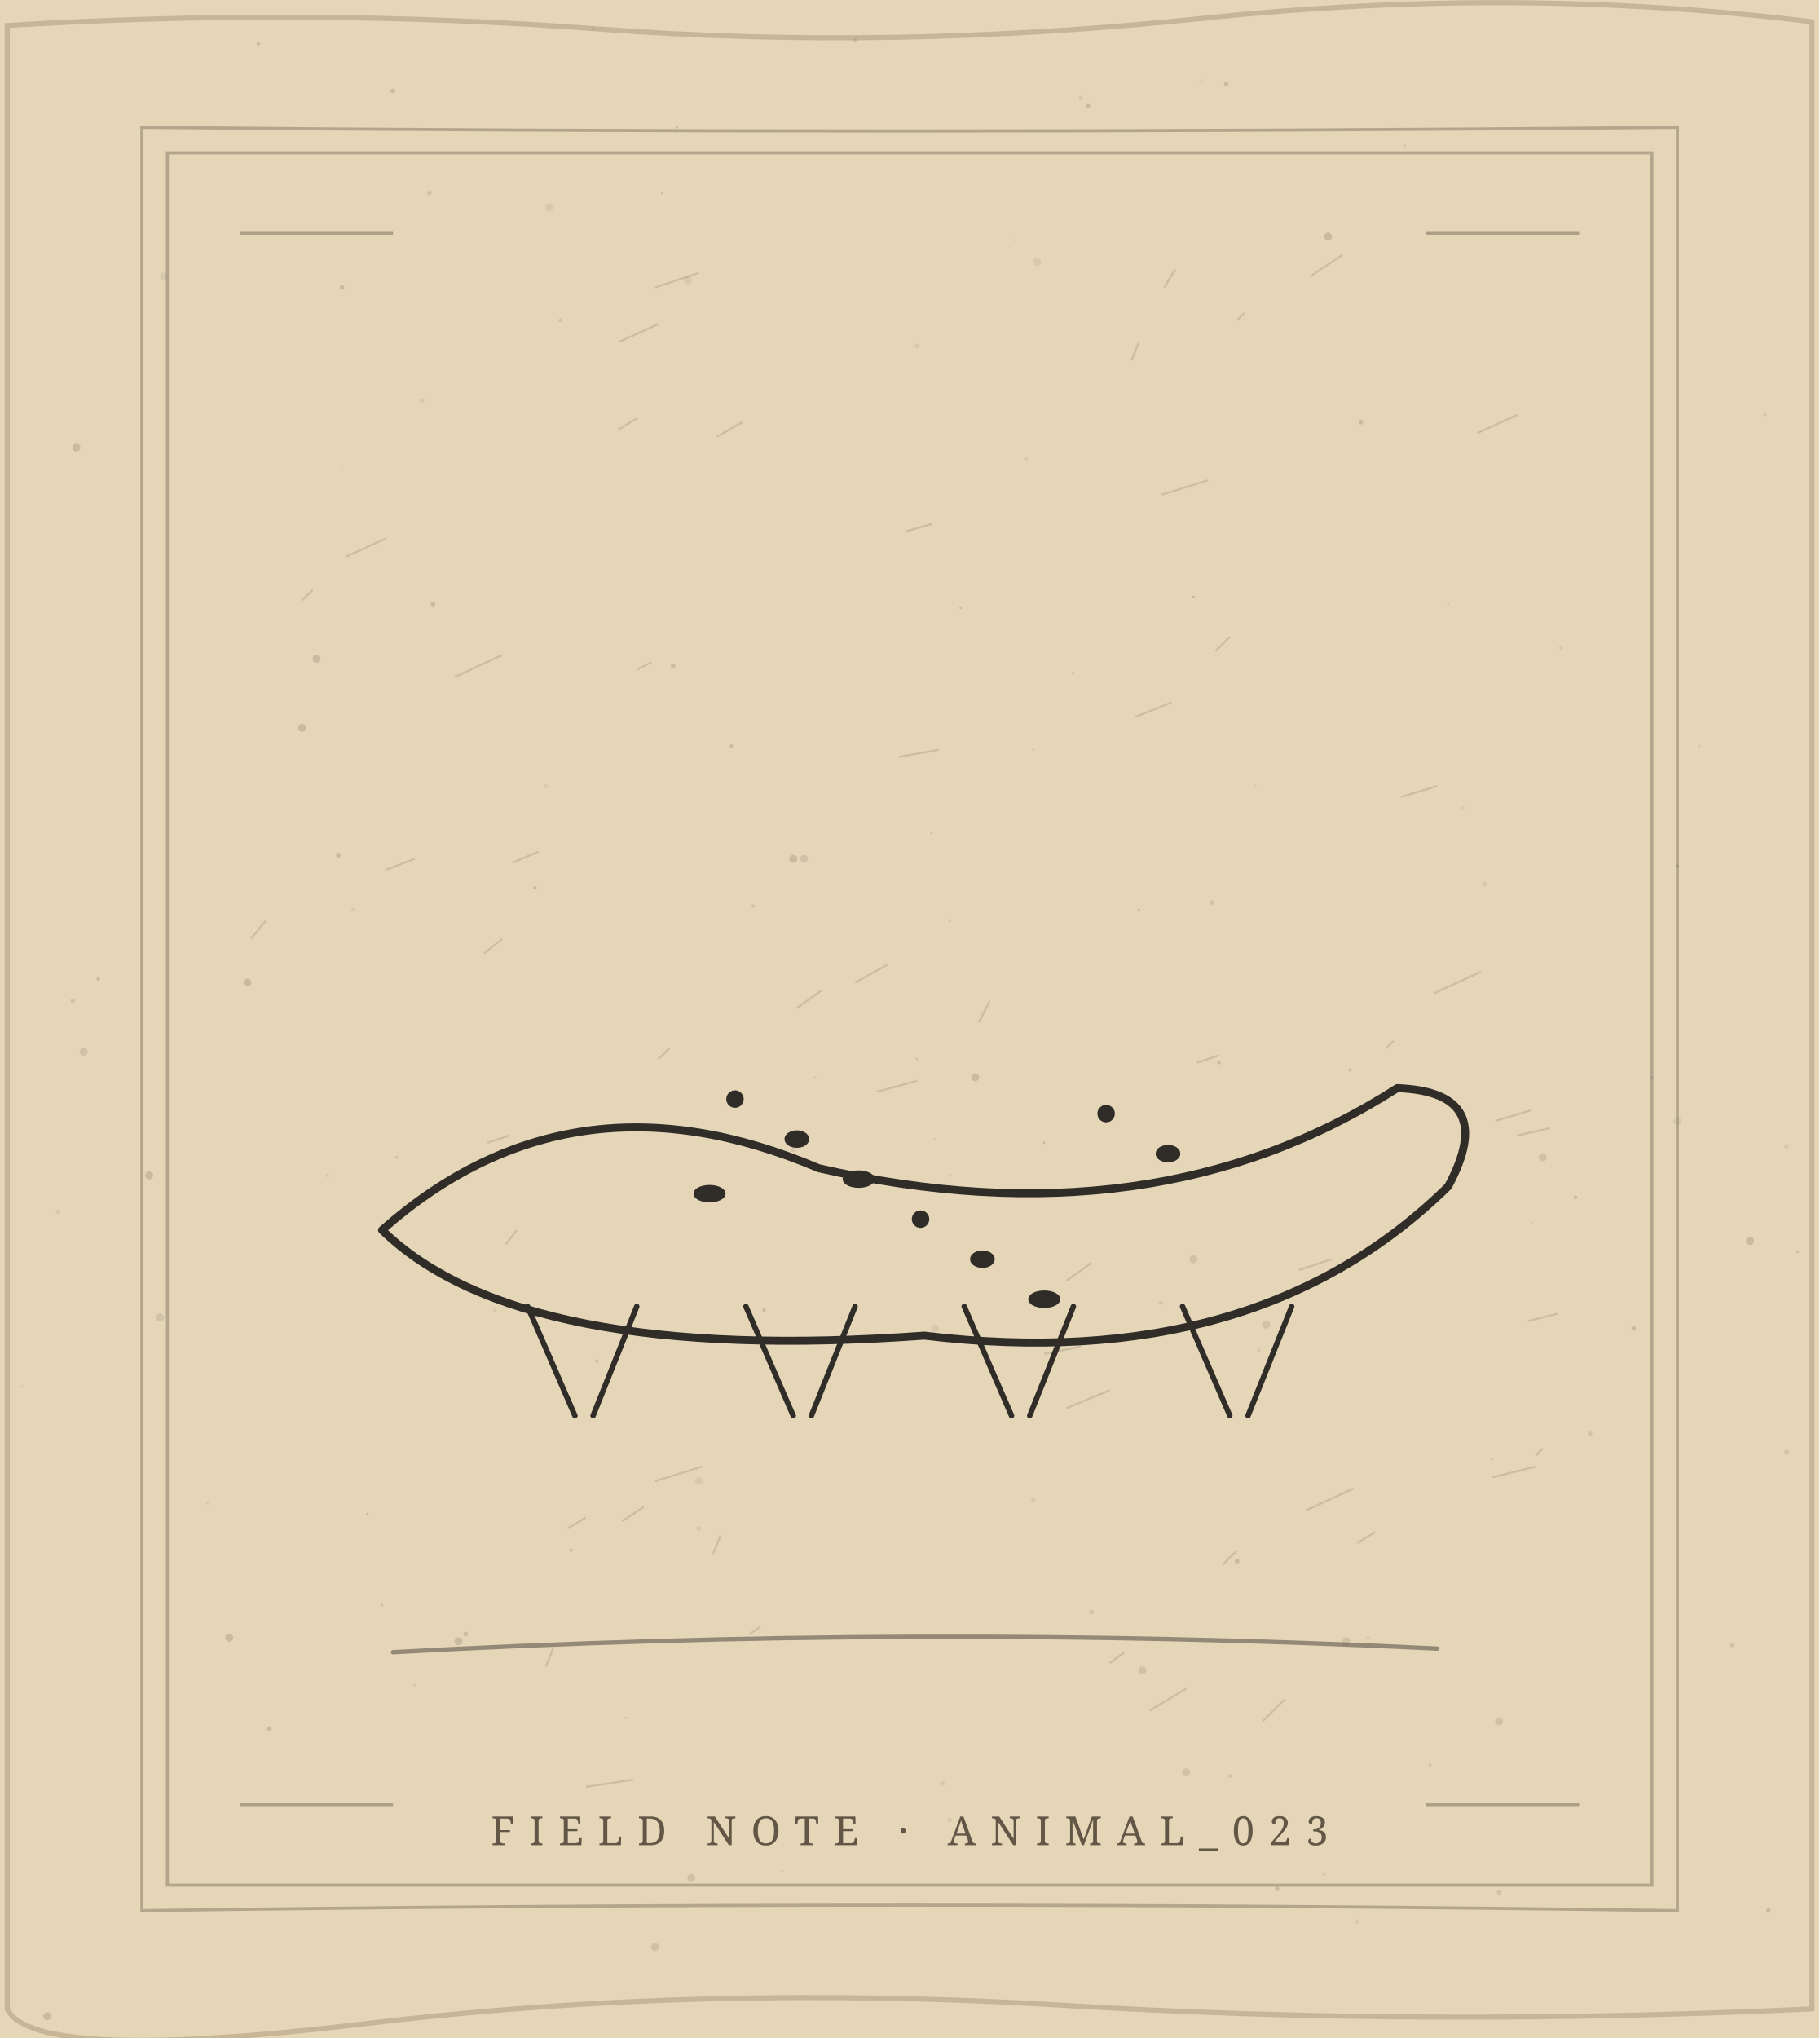
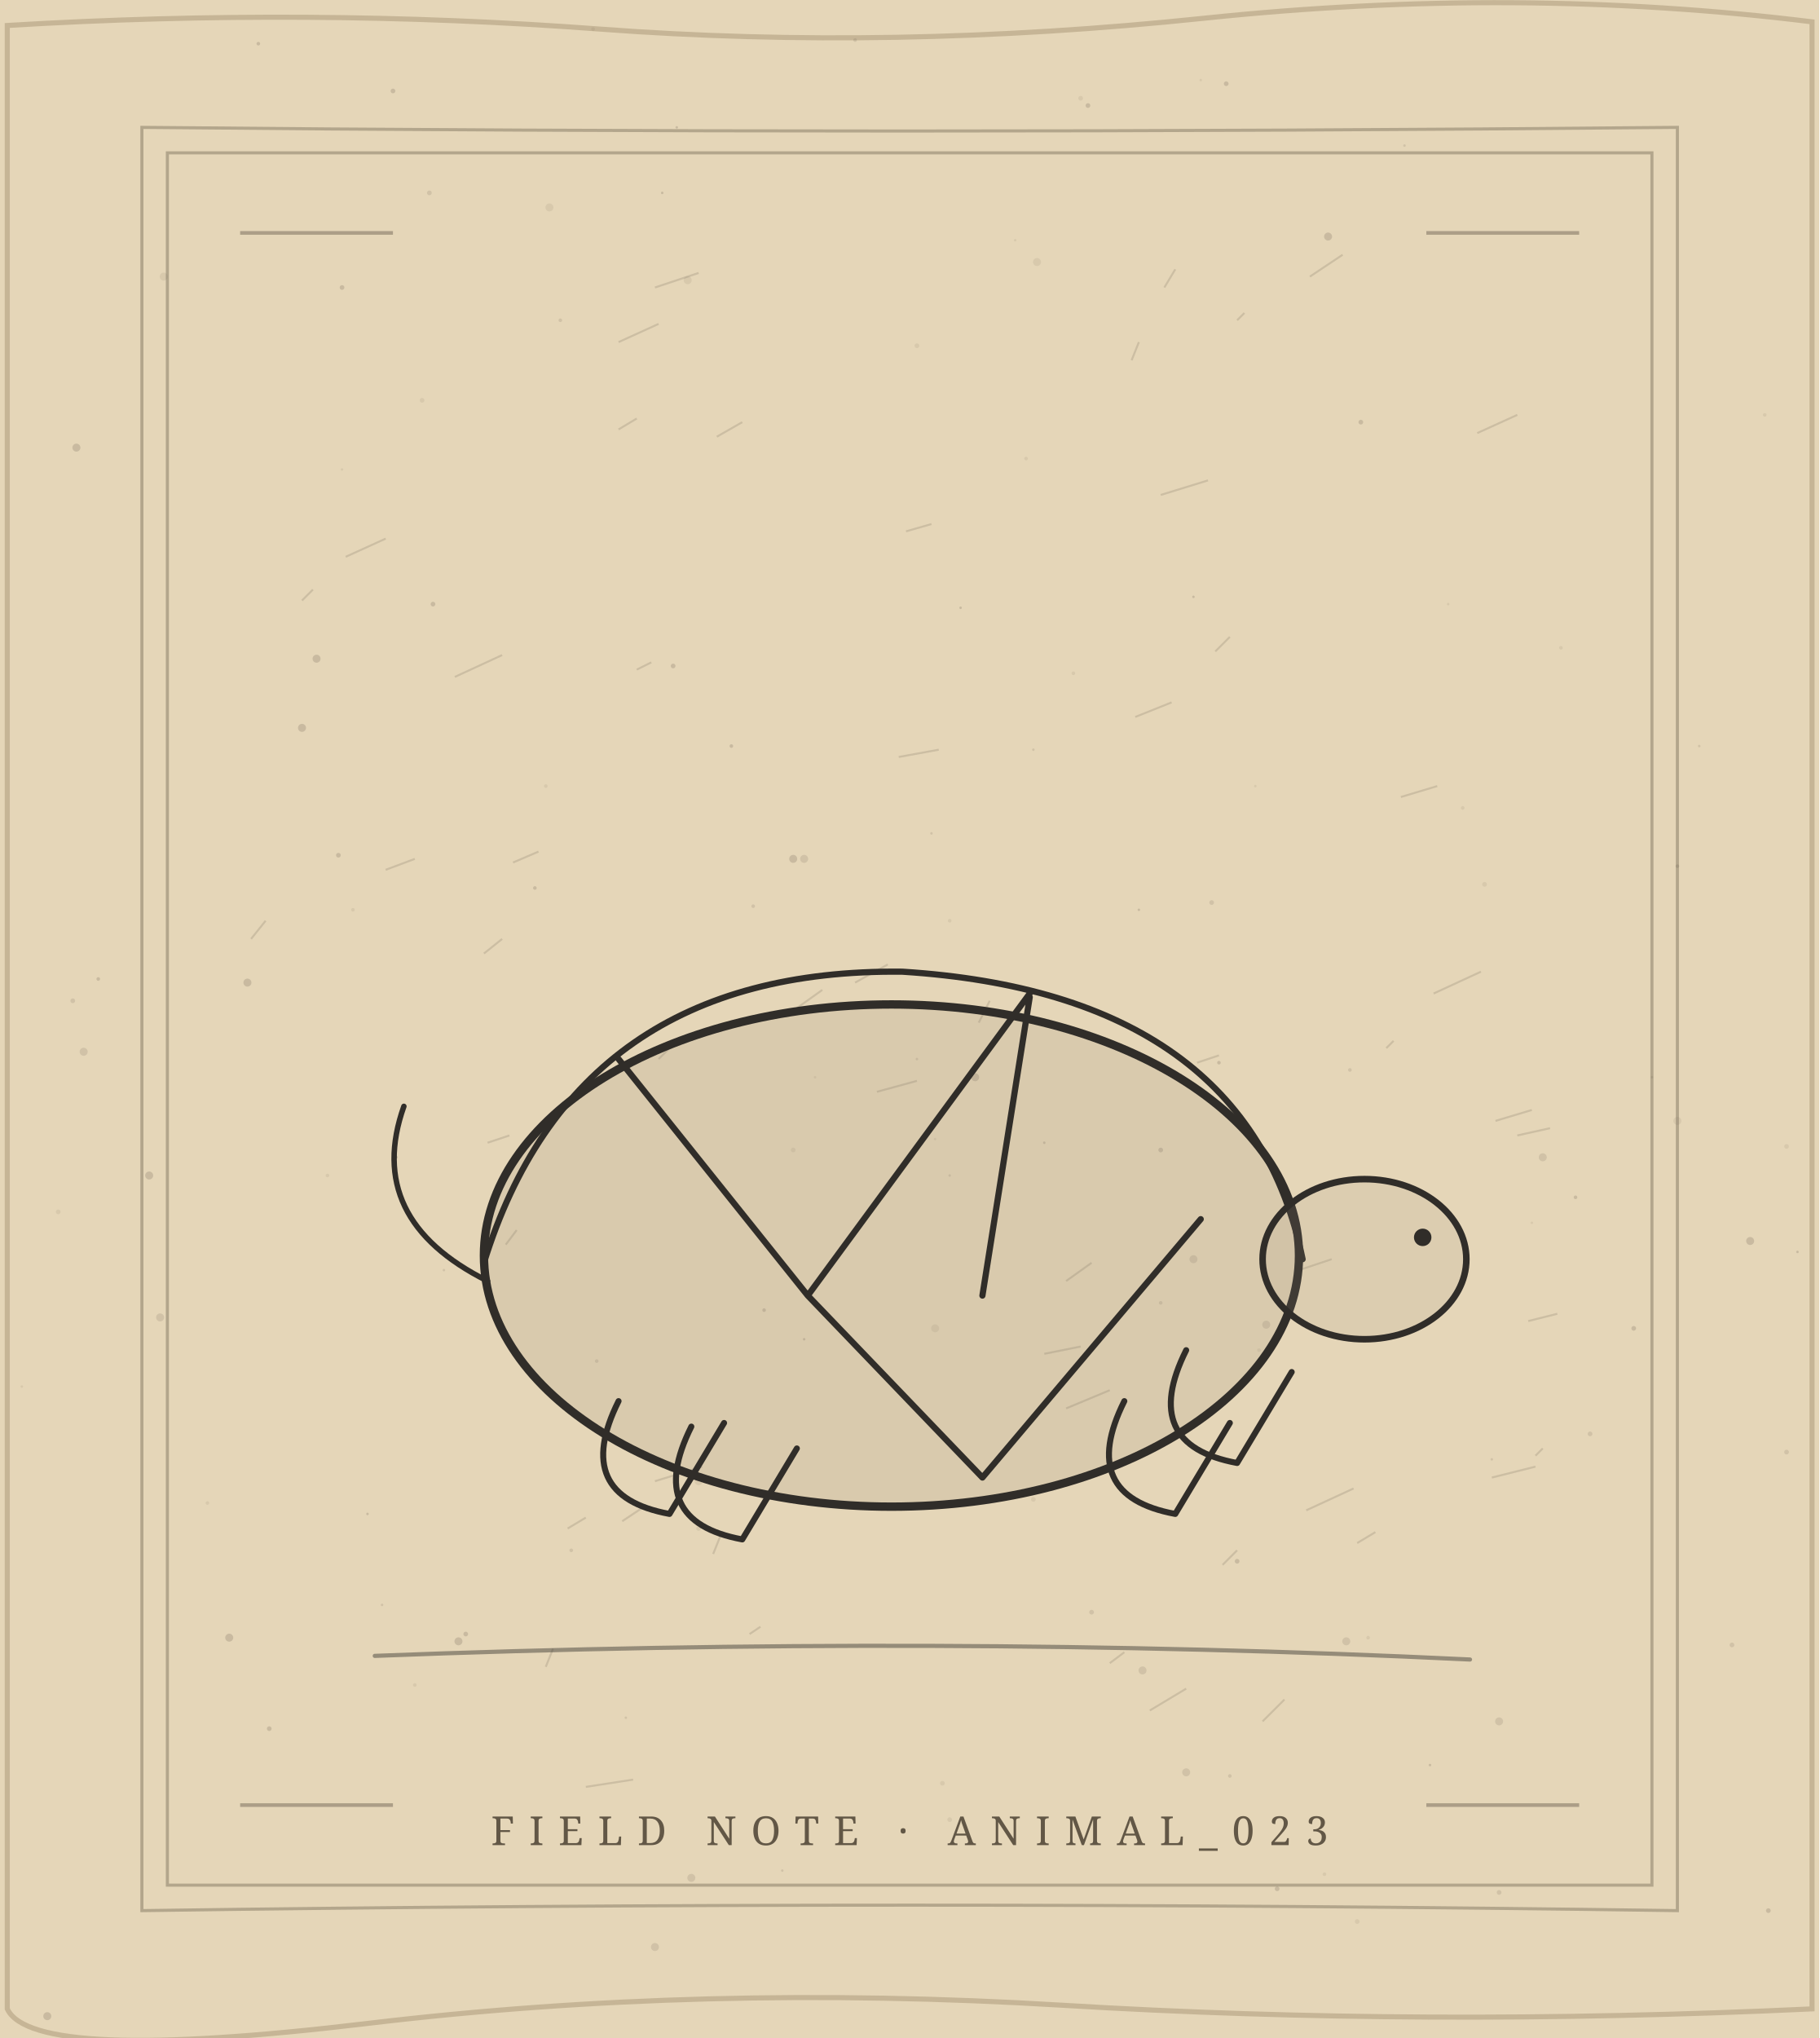
<svg xmlns="http://www.w3.org/2000/svg" viewBox="0 0 500 560" role="img" aria-label="Doğa defterinde kara kalem tür çizimi">
  <rect width="500" height="560" fill="#e5d6b8" />
  <path d="M2 7 Q85 2 165 8 T331 5 T498 6 V552 Q391 557 292 551 T101 556 T2 552 Z" fill="none" stroke="#9c8967" stroke-width="1.4" opacity=".42" />
  <path d="M39 35 Q246 37 461 35 V525 Q251 522 39 525 Z M46 42 H454 V518 H46 Z" fill="none" stroke="#776c57" stroke-width=".85" opacity=".46" />
  <path d="M66 64 h42 M392 64 h42 M66 496 h42 M392 496 h42" stroke="#655b4b" opacity=".45" />
  <circle cx="252" cy="291" r="0.35" fill="#736958" opacity="0.18" />
  <circle cx="109" cy="318" r="0.35" fill="#736958" opacity="0.25" />
  <circle cx="340" cy="429" r="0.65" fill="#736958" opacity="0.25" />
  <circle cx="424" cy="318" r="1.1" fill="#736958" opacity="0.18" />
  <circle cx="235" cy="11" r="0.5" fill="#736958" opacity="0.18" />
  <circle cx="299" cy="29" r="0.65" fill="#736958" opacity="0.25" />
  <circle cx="282" cy="126" r="0.5" fill="#736958" opacity="0.12" />
  <circle cx="485" cy="114" r="0.5" fill="#736958" opacity="0.12" />
  <circle cx="63" cy="450" r="1.1" fill="#736958" opacity="0.25" />
  <circle cx="287" cy="314" r="0.35" fill="#736958" opacity="0.25" />
  <circle cx="97" cy="250" r="0.5" fill="#736958" opacity="0.12" />
  <circle cx="172" cy="472" r="0.35" fill="#736958" opacity="0.18" />
  <circle cx="186" cy="35" r="0.35" fill="#736958" opacity="0.25" />
  <circle cx="164" cy="374" r="0.5" fill="#736958" opacity="0.18" />
  <circle cx="326" cy="487" r="1.1" fill="#736958" opacity="0.18" />
  <circle cx="118" cy="53" r="0.65" fill="#736958" opacity="0.18" />
  <circle cx="264" cy="167" r="0.35" fill="#736958" opacity="0.25" />
  <circle cx="261" cy="253" r="0.5" fill="#736958" opacity="0.12" />
  <circle cx="119" cy="166" r="0.65" fill="#736958" opacity="0.25" />
  <circle cx="87" cy="181" r="1.1" fill="#736958" opacity="0.25" />
  <circle cx="449" cy="365" r="0.65" fill="#736958" opacity="0.25" />
  <circle cx="44" cy="362" r="1.1" fill="#736958" opacity="0.18" />
  <circle cx="335" cy="292" r="0.5" fill="#736958" opacity="0.25" />
  <circle cx="412" cy="520" r="0.65" fill="#736958" opacity="0.18" />
  <circle cx="218" cy="316" r="0.65" fill="#736958" opacity="0.12" />
  <circle cx="421" cy="336" r="0.35" fill="#736958" opacity="0.12" />
  <circle cx="386" cy="40" r="0.35" fill="#736958" opacity="0.18" />
  <circle cx="364" cy="515" r="0.5" fill="#736958" opacity="0.12" />
  <circle cx="185" cy="183" r="0.65" fill="#736958" opacity="0.25" />
  <circle cx="20" cy="275" r="0.65" fill="#736958" opacity="0.18" />
  <circle cx="284" cy="412" r="0.65" fill="#736958" opacity="0.12" />
  <circle cx="338" cy="488" r="0.5" fill="#736958" opacity="0.18" />
  <circle cx="408" cy="243" r="0.65" fill="#736958" opacity="0.12" />
  <circle cx="116" cy="110" r="0.65" fill="#736958" opacity="0.12" />
  <circle cx="319" cy="316" r="0.65" fill="#736958" opacity="0.25" />
  <circle cx="207" cy="249" r="0.5" fill="#736958" opacity="0.18" />
  <circle cx="398" cy="166" r="0.35" fill="#736958" opacity="0.12" />
  <circle cx="128" cy="449" r="0.65" fill="#736958" opacity="0.25" />
  <circle cx="252" cy="95" r="0.65" fill="#736958" opacity="0.12" />
  <circle cx="83" cy="200" r="1.1" fill="#736958" opacity="0.25" />
  <circle cx="328" cy="164" r="0.35" fill="#736958" opacity="0.25" />
  <circle cx="221" cy="368" r="0.35" fill="#736958" opacity="0.25" />
  <circle cx="402" cy="222" r="0.5" fill="#736958" opacity="0.12" />
  <circle cx="23" cy="289" r="1.1" fill="#736958" opacity="0.18" />
  <circle cx="71" cy="12" r="0.5" fill="#736958" opacity="0.25" />
  <circle cx="210" cy="360" r="0.5" fill="#736958" opacity="0.25" />
  <circle cx="351" cy="519" r="0.65" fill="#736958" opacity="0.25" />
  <circle cx="136" cy="360" r="0.5" fill="#736958" opacity="0.12" />
  <circle cx="108" cy="25" r="0.65" fill="#736958" opacity="0.25" />
  <circle cx="192" cy="407" r="1.1" fill="#736958" opacity="0.12" />
  <circle cx="348" cy="364" r="1.1" fill="#736958" opacity="0.18" />
  <circle cx="345" cy="216" r="0.35" fill="#736958" opacity="0.12" />
  <circle cx="74" cy="475" r="0.65" fill="#736958" opacity="0.25" />
  <circle cx="328" cy="346" r="1.1" fill="#736958" opacity="0.18" />
  <circle cx="45" cy="76" r="1.1" fill="#736958" opacity="0.12" />
  <circle cx="295" cy="185" r="0.5" fill="#736958" opacity="0.12" />
  <circle cx="412" cy="473" r="1.1" fill="#736958" opacity="0.18" />
  <circle cx="285" cy="72" r="1.1" fill="#736958" opacity="0.12" />
  <circle cx="6" cy="381" r="0.35" fill="#736958" opacity="0.12" />
  <circle cx="13" cy="554" r="1.1" fill="#736958" opacity="0.25" />
  <circle cx="224" cy="296" r="0.35" fill="#736958" opacity="0.12" />
  <circle cx="433" cy="329" r="0.5" fill="#736958" opacity="0.25" />
  <circle cx="370" cy="451" r="1.1" fill="#736958" opacity="0.18" />
  <circle cx="376" cy="450" r="0.5" fill="#736958" opacity="0.12" />
  <circle cx="259" cy="490" r="0.65" fill="#736958" opacity="0.12" />
  <circle cx="410" cy="401" r="0.35" fill="#736958" opacity="0.18" />
  <circle cx="330" cy="22" r="0.35" fill="#736958" opacity="0.12" />
  <circle cx="150" cy="216" r="0.5" fill="#736958" opacity="0.12" />
  <circle cx="476" cy="452" r="0.65" fill="#736958" opacity="0.18" />
  <circle cx="313" cy="250" r="0.35" fill="#736958" opacity="0.25" />
  <circle cx="182" cy="53" r="0.35" fill="#736958" opacity="0.25" />
  <circle cx="218" cy="236" r="1.1" fill="#736958" opacity="0.25" />
  <circle cx="494" cy="344" r="0.35" fill="#736958" opacity="0.25" />
  <circle cx="467" cy="205" r="0.35" fill="#736958" opacity="0.18" />
  <circle cx="147" cy="244" r="0.5" fill="#736958" opacity="0.25" />
  <circle cx="90" cy="323" r="0.5" fill="#736958" opacity="0.12" />
  <circle cx="319" cy="358" r="0.5" fill="#736958" opacity="0.18" />
  <circle cx="221" cy="236" r="1.1" fill="#736958" opacity="0.18" />
  <circle cx="279" cy="66" r="0.35" fill="#736958" opacity="0.12" />
  <circle cx="256" cy="229" r="0.35" fill="#736958" opacity="0.18" />
  <circle cx="371" cy="294" r="0.5" fill="#736958" opacity="0.18" />
  <circle cx="163" cy="8" r="0.5" fill="#736958" opacity="0.12" />
  <circle cx="284" cy="206" r="0.35" fill="#736958" opacity="0.18" />
  <circle cx="101" cy="416" r="0.35" fill="#736958" opacity="0.25" />
  <circle cx="21" cy="123" r="1.1" fill="#736958" opacity="0.25" />
  <circle cx="491" cy="399" r="0.65" fill="#736958" opacity="0.18" />
  <circle cx="437" cy="394" r="0.65" fill="#736958" opacity="0.18" />
  <circle cx="41" cy="323" r="1.1" fill="#736958" opacity="0.25" />
  <circle cx="486" cy="525" r="0.65" fill="#736958" opacity="0.25" />
  <circle cx="192" cy="420" r="0.65" fill="#736958" opacity="0.12" />
  <circle cx="93" cy="235" r="0.65" fill="#736958" opacity="0.25" />
  <circle cx="157" cy="426" r="0.5" fill="#736958" opacity="0.18" />
  <circle cx="346" cy="371" r="0.5" fill="#736958" opacity="0.12" />
  <circle cx="114" cy="463" r="0.5" fill="#736958" opacity="0.12" />
  <circle cx="94" cy="79" r="0.65" fill="#736958" opacity="0.25" />
  <circle cx="105" cy="441" r="0.35" fill="#736958" opacity="0.18" />
  <circle cx="261" cy="323" r="0.35" fill="#736958" opacity="0.18" />
  <circle cx="491" cy="315" r="0.65" fill="#736958" opacity="0.12" />
  <circle cx="189" cy="77" r="1.1" fill="#736958" opacity="0.12" />
  <circle cx="481" cy="341" r="1.1" fill="#736958" opacity="0.25" />
  <circle cx="454" cy="296" r="0.35" fill="#736958" opacity="0.18" />
  <circle cx="68" cy="270" r="1.1" fill="#736958" opacity="0.25" />
  <circle cx="461" cy="238" r="0.5" fill="#736958" opacity="0.25" />
  <circle cx="215" cy="514" r="0.35" fill="#736958" opacity="0.18" />
  <circle cx="314" cy="459" r="1.1" fill="#736958" opacity="0.18" />
  <circle cx="180" cy="535" r="1.1" fill="#736958" opacity="0.18" />
  <circle cx="154" cy="88" r="0.5" fill="#736958" opacity="0.18" />
  <circle cx="16" cy="333" r="0.65" fill="#736958" opacity="0.12" />
  <circle cx="27" cy="269" r="0.5" fill="#736958" opacity="0.25" />
  <circle cx="257" cy="313" r="0.35" fill="#736958" opacity="0.12" />
  <circle cx="261" cy="500" r="0.65" fill="#736958" opacity="0.12" />
  <circle cx="393" cy="485" r="0.35" fill="#736958" opacity="0.25" />
  <circle cx="94" cy="129" r="0.35" fill="#736958" opacity="0.12" />
  <circle cx="374" cy="116" r="0.65" fill="#736958" opacity="0.25" />
  <circle cx="300" cy="443" r="0.65" fill="#736958" opacity="0.18" />
  <circle cx="126" cy="451" r="1.1" fill="#736958" opacity="0.25" />
  <circle cx="461" cy="308" r="1.1" fill="#736958" opacity="0.12" />
  <circle cx="151" cy="57" r="1.1" fill="#736958" opacity="0.12" />
  <circle cx="365" cy="65" r="1.1" fill="#736958" opacity="0.25" />
  <circle cx="429" cy="178" r="0.5" fill="#736958" opacity="0.12" />
  <circle cx="333" cy="248" r="0.65" fill="#736958" opacity="0.18" />
  <circle cx="201" cy="205" r="0.5" fill="#736958" opacity="0.25" />
  <circle cx="57" cy="413" r="0.5" fill="#736958" opacity="0.12" />
  <circle cx="268" cy="296" r="1.1" fill="#736958" opacity="0.25" />
  <circle cx="122" cy="349" r="0.35" fill="#736958" opacity="0.18" />
  <circle cx="257" cy="365" r="1.1" fill="#736958" opacity="0.12" />
  <circle cx="297" cy="27" r="0.65" fill="#736958" opacity="0.12" />
  <circle cx="190" cy="516" r="1.1" fill="#736958" opacity="0.18" />
  <circle cx="373" cy="528" r="0.65" fill="#736958" opacity="0.12" />
  <circle cx="337" cy="23" r="0.65" fill="#736958" opacity="0.25" />
  <path d="M161 491 l13 -2" stroke="#736958" stroke-width=".55" opacity=".22" />
  <path d="M293 387 l12 -5" stroke="#736958" stroke-width=".55" opacity=".22" />
  <path d="M394 273 l13 -6" stroke="#736958" stroke-width=".55" opacity=".22" />
  <path d="M219 277 l7 -5" stroke="#736958" stroke-width=".55" opacity=".22" />
  <path d="M422 400 l2 -2" stroke="#736958" stroke-width=".55" opacity=".22" />
  <path d="M196 427 l2 -5" stroke="#736958" stroke-width=".55" opacity=".22" />
  <path d="M170 118 l5 -3" stroke="#736958" stroke-width=".55" opacity=".22" />
  <path d="M340 88 l2 -2" stroke="#736958" stroke-width=".55" opacity=".22" />
  <path d="M181 291 l3 -3" stroke="#736958" stroke-width=".55" opacity=".22" />
  <path d="M420 363 l8 -2" stroke="#736958" stroke-width=".55" opacity=".22" />
  <path d="M150 458 l2 -5" stroke="#736958" stroke-width=".55" opacity=".22" />
  <path d="M106 239 l8 -3" stroke="#736958" stroke-width=".55" opacity=".22" />
  <path d="M359 415 l13 -6" stroke="#736958" stroke-width=".55" opacity=".22" />
  <path d="M171 418 l6 -4" stroke="#736958" stroke-width=".55" opacity=".22" />
  <path d="M134 314 l6 -2" stroke="#736958" stroke-width=".55" opacity=".22" />
  <path d="M305 457 l4 -3" stroke="#736958" stroke-width=".55" opacity=".22" />
  <path d="M95 153 l11 -5" stroke="#736958" stroke-width=".55" opacity=".22" />
  <path d="M347 473 l6 -6" stroke="#736958" stroke-width=".55" opacity=".22" />
  <path d="M311 99 l2 -5" stroke="#736958" stroke-width=".55" opacity=".22" />
  <path d="M69 258 l4 -5" stroke="#736958" stroke-width=".55" opacity=".22" />
  <path d="M336 430 l4 -4" stroke="#736958" stroke-width=".55" opacity=".22" />
  <path d="M381 288 l2 -2" stroke="#736958" stroke-width=".55" opacity=".22" />
  <path d="M269 281 l3 -6" stroke="#736958" stroke-width=".55" opacity=".22" />
  <path d="M133 262 l5 -4" stroke="#736958" stroke-width=".55" opacity=".22" />
  <path d="M293 352 l7 -5" stroke="#736958" stroke-width=".55" opacity=".22" />
  <path d="M312 197 l10 -4" stroke="#736958" stroke-width=".55" opacity=".22" />
  <path d="M385 219 l10 -3" stroke="#736958" stroke-width=".55" opacity=".22" />
  <path d="M247 208 l11 -2" stroke="#736958" stroke-width=".55" opacity=".22" />
  <path d="M235 270 l9 -5" stroke="#736958" stroke-width=".55" opacity=".22" />
  <path d="M197 120 l7 -4" stroke="#736958" stroke-width=".55" opacity=".22" />
  <path d="M180 79 l12 -4" stroke="#736958" stroke-width=".55" opacity=".22" />
  <path d="M316 470 l10 -6" stroke="#736958" stroke-width=".55" opacity=".22" />
  <path d="M156 420 l5 -3" stroke="#736958" stroke-width=".55" opacity=".22" />
  <path d="M125 186 l13 -6" stroke="#736958" stroke-width=".55" opacity=".22" />
  <path d="M206 449 l3 -2" stroke="#736958" stroke-width=".55" opacity=".22" />
  <path d="M249 146 l7 -2" stroke="#736958" stroke-width=".55" opacity=".22" />
  <path d="M141 237 l7 -3" stroke="#736958" stroke-width=".55" opacity=".22" />
  <path d="M373 424 l5 -3" stroke="#736958" stroke-width=".55" opacity=".22" />
  <path d="M287 372 l10 -2" stroke="#736958" stroke-width=".55" opacity=".22" />
  <path d="M411 308 l10 -3" stroke="#736958" stroke-width=".55" opacity=".22" />
  <path d="M360 76 l9 -6" stroke="#736958" stroke-width=".55" opacity=".22" />
  <path d="M180 407 l13 -4" stroke="#736958" stroke-width=".55" opacity=".22" />
  <path d="M175 184 l4 -2" stroke="#736958" stroke-width=".55" opacity=".22" />
  <path d="M334 179 l4 -4" stroke="#736958" stroke-width=".55" opacity=".22" />
  <path d="M139 342 l3 -4" stroke="#736958" stroke-width=".55" opacity=".22" />
  <path d="M319 136 l13 -4" stroke="#736958" stroke-width=".55" opacity=".22" />
  <path d="M357 349 l9 -3" stroke="#736958" stroke-width=".55" opacity=".22" />
  <path d="M410 406 l12 -3" stroke="#736958" stroke-width=".55" opacity=".22" />
  <path d="M406 119 l11 -5" stroke="#736958" stroke-width=".55" opacity=".22" />
  <path d="M417 312 l9 -2" stroke="#736958" stroke-width=".55" opacity=".22" />
  <path d="M170 94 l11 -5" stroke="#736958" stroke-width=".55" opacity=".22" />
  <path d="M320 79 l3 -5" stroke="#736958" stroke-width=".55" opacity=".22" />
  <path d="M241 300 l11 -3" stroke="#736958" stroke-width=".55" opacity=".22" />
  <path d="M83 165 l3 -3" stroke="#736958" stroke-width=".55" opacity=".22" />
  <path d="M329 292 l6 -2" stroke="#736958" stroke-width=".55" opacity=".22" />
-   <path d="M105 338 Q157 292 225 321 Q317 342 384 299 Q412 300 398 326 Q345 378 254 367 Q143 375 105 338 Z" fill="none" stroke="#302d29" stroke-width="2.2" stroke-linecap="round" stroke-linejoin="round" opacity="1" />
-   <path d="M145 359 l13 30" fill="none" stroke="#302d29" stroke-width="1.5" stroke-linecap="round" stroke-linejoin="round" opacity="1" />
-   <path d="M175 359 l-12 30" fill="none" stroke="#302d29" stroke-width="1.5" stroke-linecap="round" stroke-linejoin="round" opacity="1" />
-   <path d="M205 359 l13 30" fill="none" stroke="#302d29" stroke-width="1.5" stroke-linecap="round" stroke-linejoin="round" opacity="1" />
-   <path d="M235 359 l-12 30" fill="none" stroke="#302d29" stroke-width="1.5" stroke-linecap="round" stroke-linejoin="round" opacity="1" />
-   <path d="M265 359 l13 30" fill="none" stroke="#302d29" stroke-width="1.5" stroke-linecap="round" stroke-linejoin="round" opacity="1" />
-   <path d="M295 359 l-12 30" fill="none" stroke="#302d29" stroke-width="1.5" stroke-linecap="round" stroke-linejoin="round" opacity="1" />
-   <path d="M325 359 l13 30" fill="none" stroke="#302d29" stroke-width="1.5" stroke-linecap="round" stroke-linejoin="round" opacity="1" />
-   <path d="M355 359 l-12 30" fill="none" stroke="#302d29" stroke-width="1.5" stroke-linecap="round" stroke-linejoin="round" opacity="1" />
-   <ellipse cx="202" cy="302" rx="2" ry="2" fill="#302d29" stroke="#302d29" stroke-width="0.8" />
-   <ellipse cx="219" cy="313" rx="3" ry="2" fill="#302d29" stroke="#302d29" stroke-width="0.8" />
-   <ellipse cx="236" cy="324" rx="4" ry="2" fill="#302d29" stroke="#302d29" stroke-width="0.8" />
-   <ellipse cx="253" cy="335" rx="2" ry="2" fill="#302d29" stroke="#302d29" stroke-width="0.8" />
-   <ellipse cx="270" cy="346" rx="3" ry="2" fill="#302d29" stroke="#302d29" stroke-width="0.8" />
-   <ellipse cx="287" cy="357" rx="4" ry="2" fill="#302d29" stroke="#302d29" stroke-width="0.8" />
-   <ellipse cx="304" cy="306" rx="2" ry="2" fill="#302d29" stroke="#302d29" stroke-width="0.8" />
-   <ellipse cx="321" cy="317" rx="3" ry="2" fill="#302d29" stroke="#302d29" stroke-width="0.8" />
-   <ellipse cx="195" cy="328" rx="4" ry="2" fill="#302d29" stroke="#302d29" stroke-width="0.8" />
-   <path d="M108 454 Q252 446 395 453" fill="none" stroke="#302d29" stroke-width="1.2" stroke-linecap="round" stroke-linejoin="round" opacity="0.45" />
+   <ellipse cx="245" cy="345" rx="112" ry="69" fill="#92866e25" stroke="#302d29" stroke-width="2.3" />
+   <path d="M133 347 Q158 266 248 267 Q343 273 358 346 M170 291 l52 65 61 -83 M222 356 l48 50 60 -71 M283 274 l-13 82" fill="none" stroke="#302d29" stroke-width="1.7" stroke-linecap="round" stroke-linejoin="round" opacity="1" />
+   <ellipse cx="375" cy="346" rx="28" ry="22" fill="#a89c8322" stroke="#302d29" stroke-width="1.8" />
+   <ellipse cx="391" cy="340" rx="2" ry="2" fill="#302d29" stroke="#302d29" stroke-width="0.8" />
+   <path d="M170 385 q-13 26 14 31 l15 -25" fill="none" stroke="#302d29" stroke-width="1.65" stroke-linecap="round" stroke-linejoin="round" opacity="1" />
+   <path d="M309 385 q-13 26 14 31 l15 -25" fill="none" stroke="#302d29" stroke-width="1.65" stroke-linecap="round" stroke-linejoin="round" opacity="1" />
+   <path d="M190 392 q-13 26 14 31 l15 -25" fill="none" stroke="#302d29" stroke-width="1.65" stroke-linecap="round" stroke-linejoin="round" opacity="1" />
+   <path d="M326 371 q-13 26 14 31 l15 -25" fill="none" stroke="#302d29" stroke-width="1.65" stroke-linecap="round" stroke-linejoin="round" opacity="1" />
+   <path d="M134 352 Q100 335 111 304" fill="none" stroke="#302d29" stroke-width="1.5" stroke-linecap="round" stroke-linejoin="round" opacity="1" />
+   <path d="M103 455 Q258 449 404 456" fill="none" stroke="#302d29" stroke-width="1.15" stroke-linecap="round" stroke-linejoin="round" opacity="0.44" />
  <text x="250" y="507" text-anchor="middle" fill="#625746" font-size="11" font-family="serif" letter-spacing="4">FIELD NOTE · ANIMAL_023</text>
</svg>
